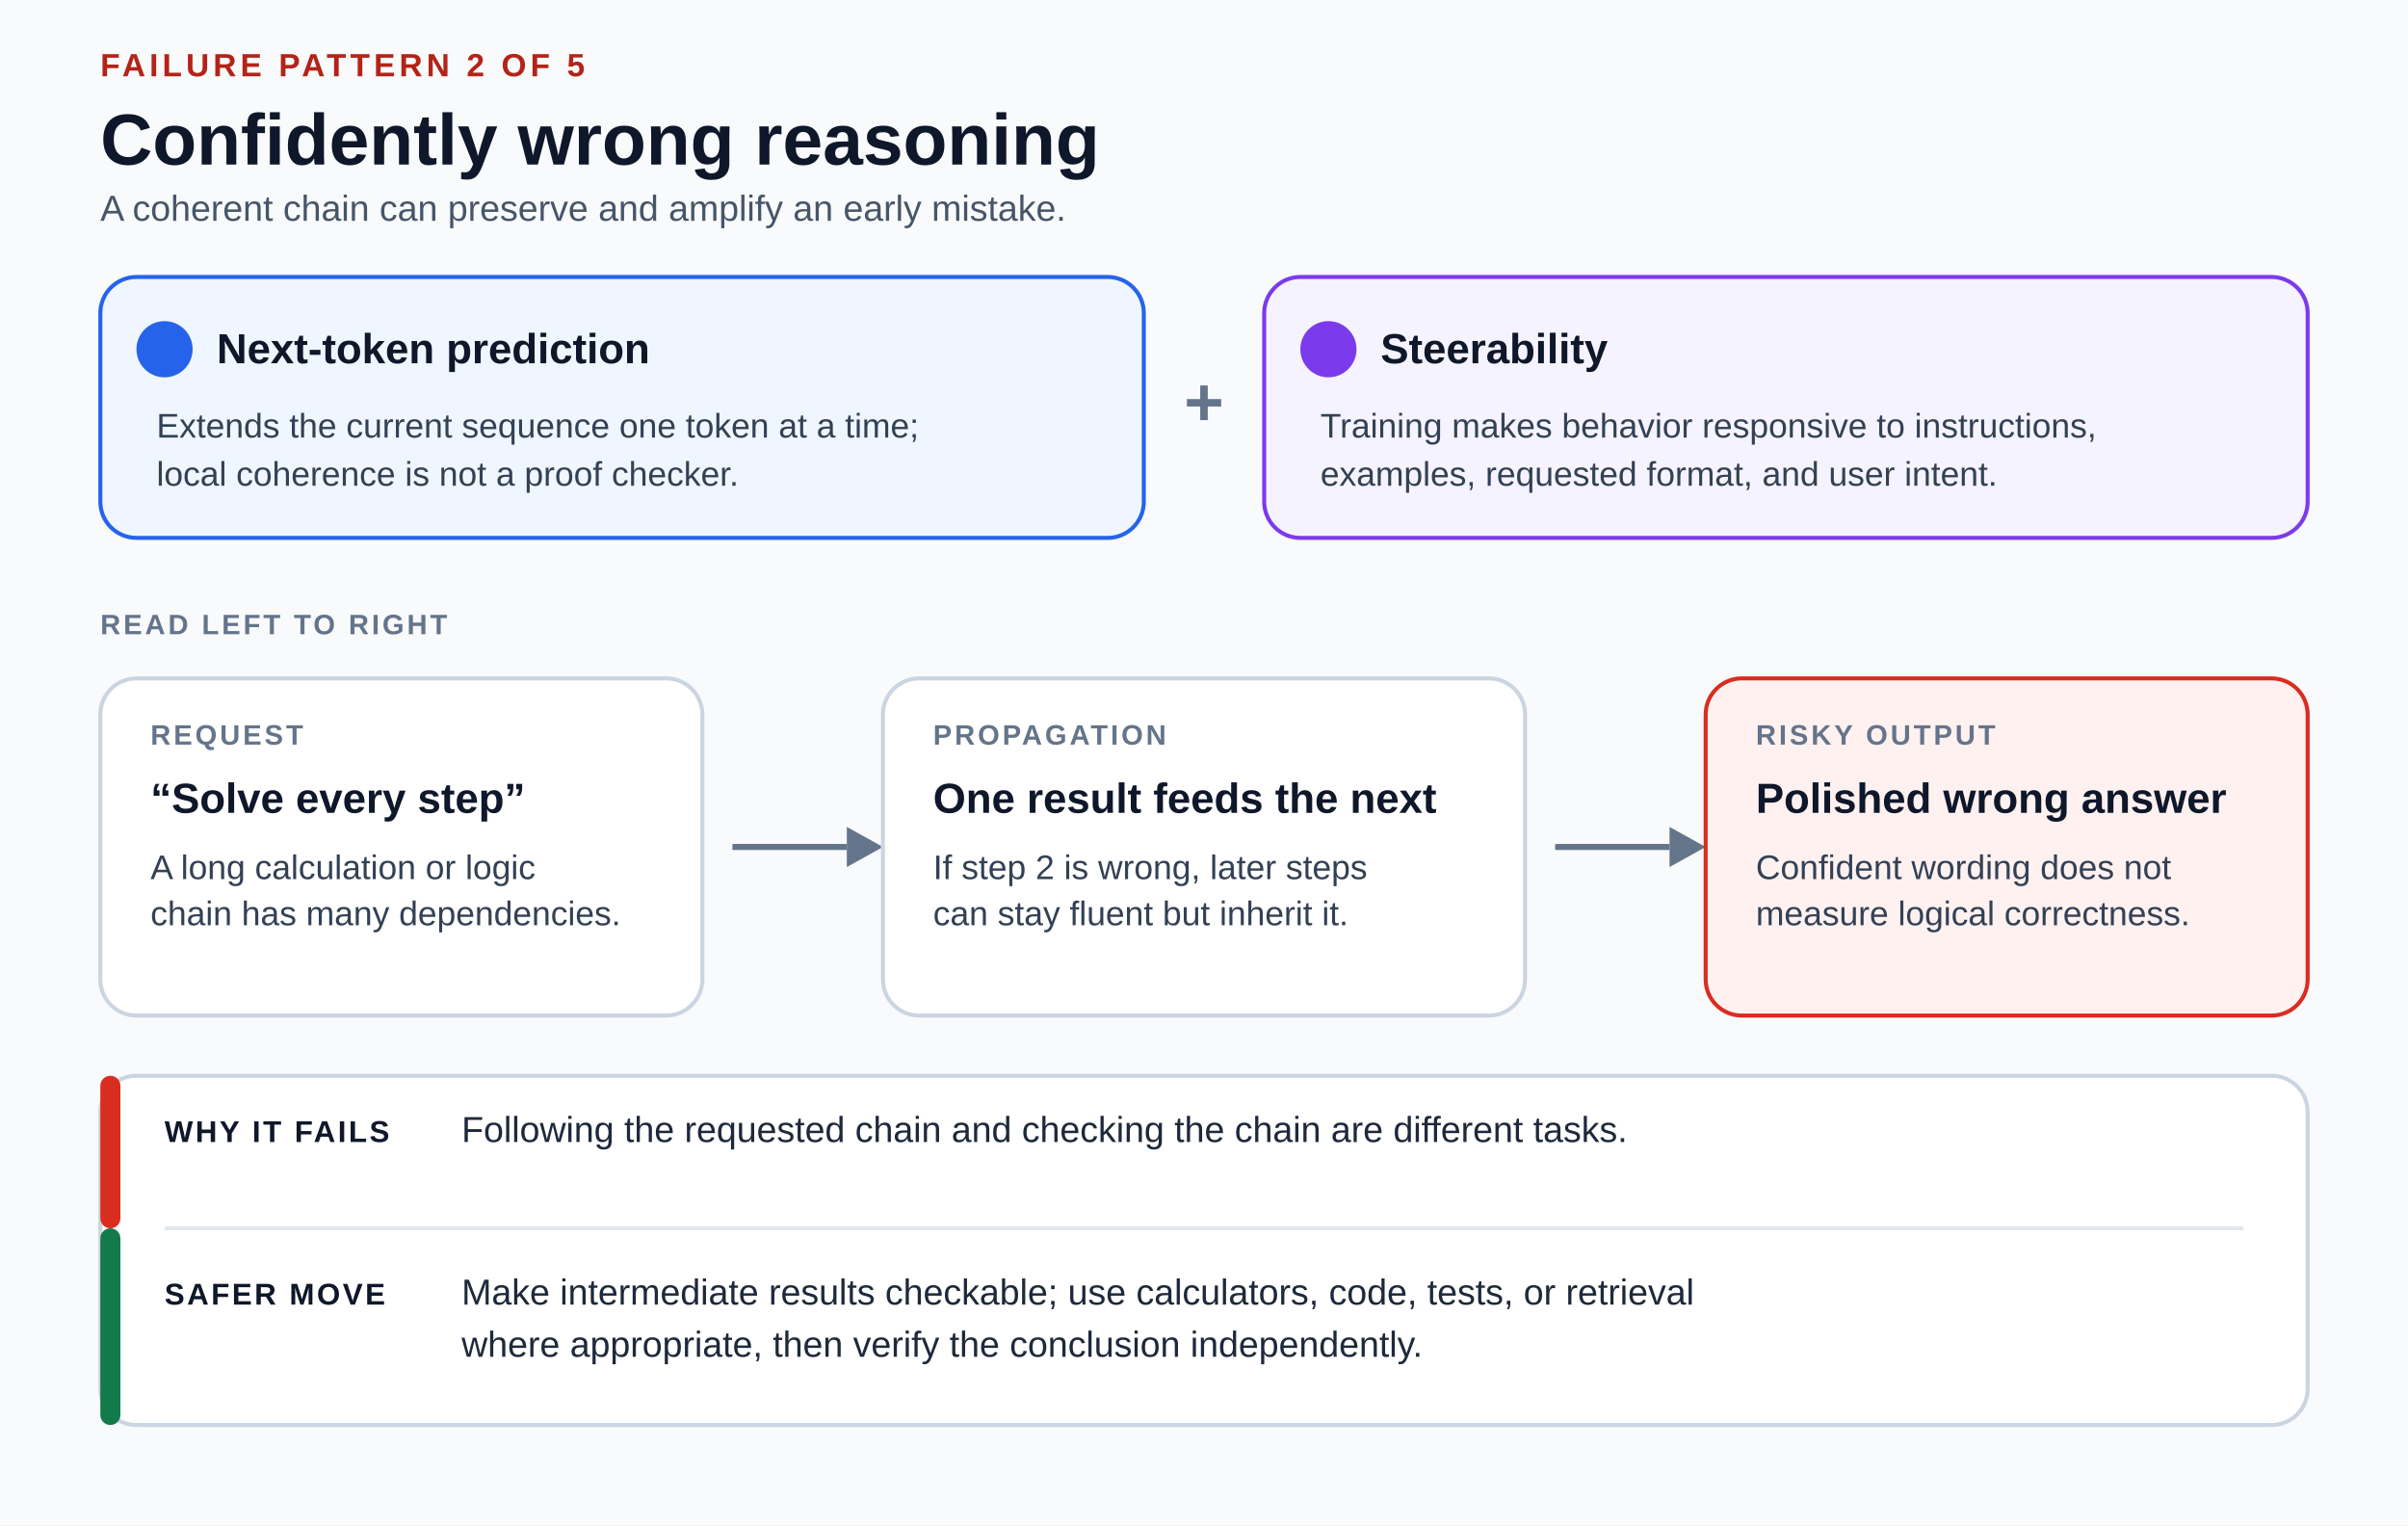
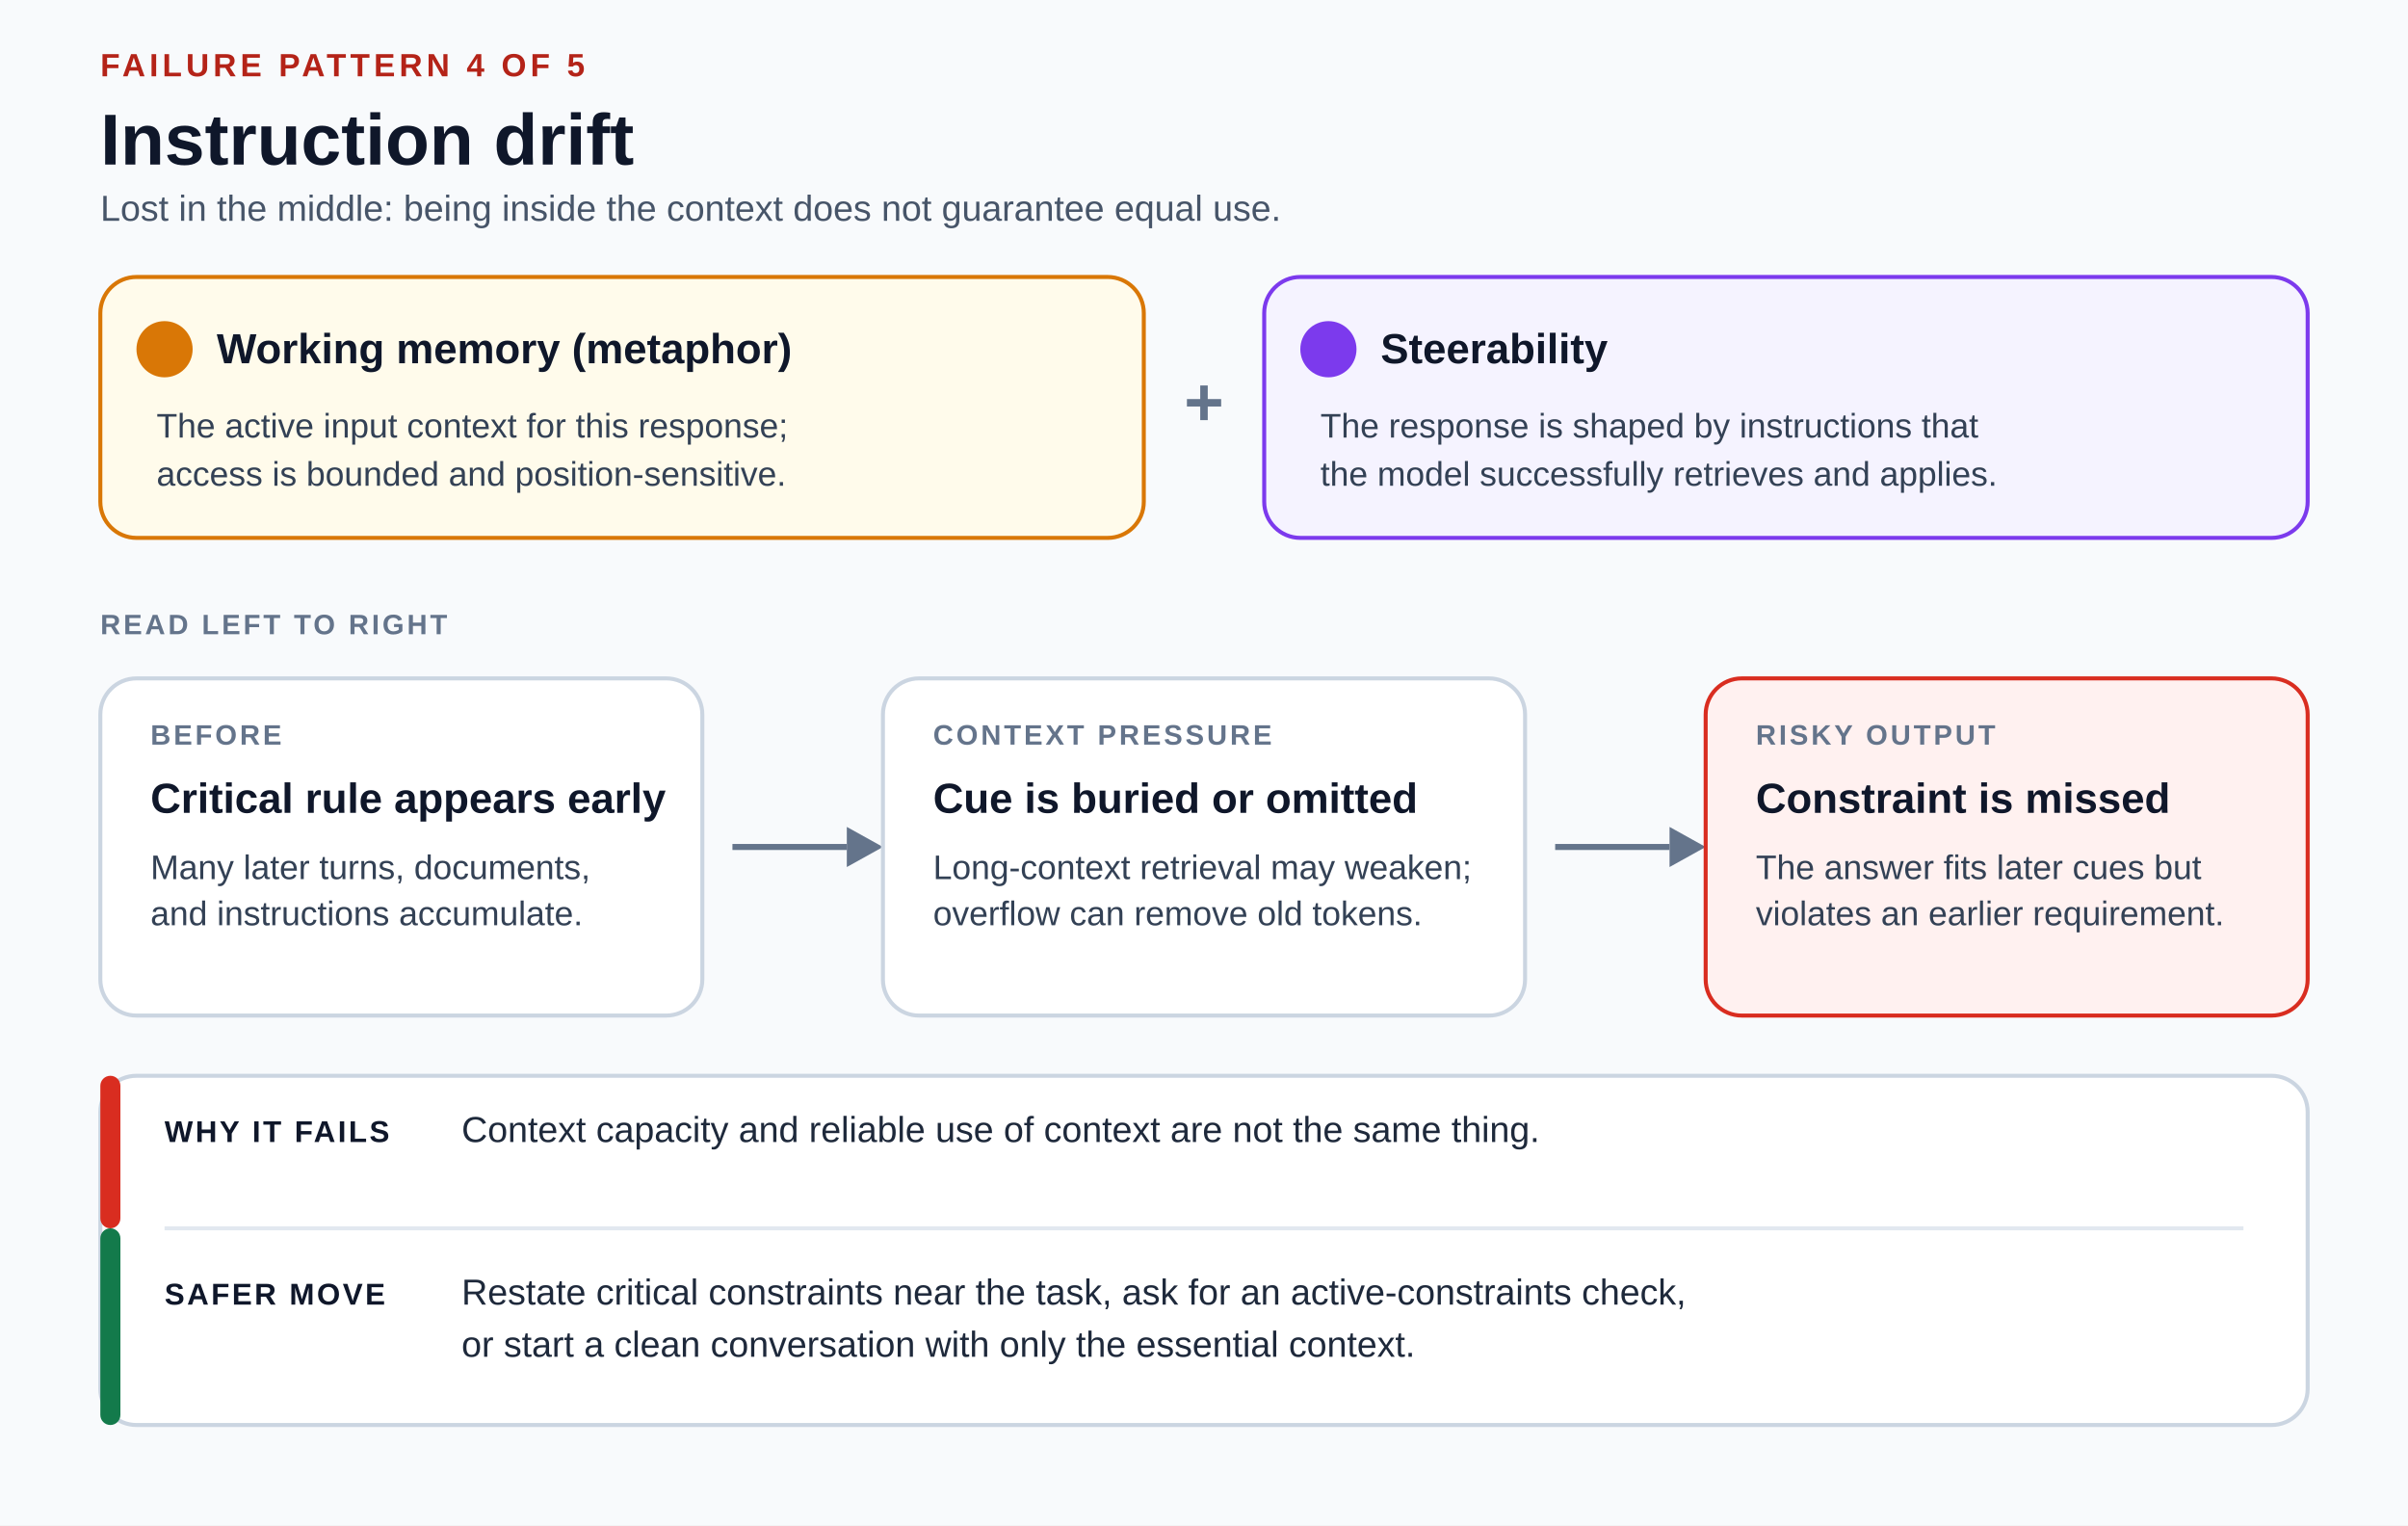
<svg xmlns="http://www.w3.org/2000/svg" width="1200" height="760" viewBox="0 0 1200 760" role="img" aria-labelledby="title desc">
  <defs>
    <style>
      text { font-family: Arial, Helvetica, sans-serif; fill: #0f172a; }
      .eyebrow { font-size: 16px; font-weight: 700; letter-spacing: 2px; fill: #b42318; }
      .title { font-size: 36px; font-weight: 700; }
      .subtitle { font-size: 18px; fill: #475569; }
      .concept-name { font-size: 21px; font-weight: 700; }
      .concept-copy { font-size: 17px; fill: #334155; }
      .plus { font-size: 34px; font-weight: 700; fill: #64748b; text-anchor: middle; }
      .stage-kicker { font-size: 14px; font-weight: 700; letter-spacing: 1.4px; fill: #64748b; }
      .stage-title { font-size: 21px; font-weight: 700; }
      .stage-copy { font-size: 17px; fill: #334155; }
      .callout-label { font-size: 15px; font-weight: 700; letter-spacing: 1.2px; }
      .callout-copy { font-size: 18px; fill: #1e293b; }
      .flow-box { fill: #ffffff; stroke: #cbd5e1; stroke-width: 2; }
      .arrow-shaft { stroke: #64748b; stroke-width: 3; }
    </style>
  </defs>
  <rect width="1200" height="760" fill="#f8fafc" />
  <g id="heading">
-     <text class="eyebrow" x="50" y="38">FAILURE PATTERN 2 OF 5</text>
-     <text class="title" x="50" y="82">Confidently wrong reasoning</text>
-     <text class="subtitle" x="50" y="110">A coherent chain can preserve and amplify an early mistake.</text>
+     <text class="eyebrow" x="50" y="38">FAILURE PATTERN 4 OF 5</text>
+     <text class="title" x="50" y="82">Instruction drift</text>
+     <text class="subtitle" x="50" y="110">Lost in the middle: being inside the context does not guarantee equal use.</text>
  </g>
  <g id="influences">
-     <rect x="50" y="138" width="520" height="130" rx="18" fill="#eff6ff" stroke="#2563eb" stroke-width="2" />
-     <circle cx="82" cy="174" r="14" fill="#2563eb" />
-     <text class="concept-name" x="108" y="181">Next-token prediction</text>
+     <rect x="50" y="138" width="520" height="130" rx="18" fill="#fffbeb" stroke="#d97706" stroke-width="2" />
+     <circle cx="82" cy="174" r="14" fill="#d97706" />
+     <text class="concept-name" x="108" y="181">Working memory (metaphor)</text>
    <text class="concept-copy" x="78" y="218">
-       <tspan x="78" dy="0">Extends the current sequence one token at a time;</tspan>
-       <tspan x="78" dy="24">local coherence is not a proof checker.</tspan>
+       <tspan x="78" dy="0">The active input context for this response;</tspan>
+       <tspan x="78" dy="24">access is bounded and position-sensitive.</tspan>
    </text>
    <text class="plus" x="600" y="212">+</text>
    <rect x="630" y="138" width="520" height="130" rx="18" fill="#f5f3ff" stroke="#7c3aed" stroke-width="2" />
    <circle cx="662" cy="174" r="14" fill="#7c3aed" />
    <text class="concept-name" x="688" y="181">Steerability</text>
    <text class="concept-copy" x="658" y="218">
-       <tspan x="658" dy="0">Training makes behavior responsive to instructions,</tspan>
-       <tspan x="658" dy="24">examples, requested format, and user intent.</tspan>
+       <tspan x="658" dy="0">The response is shaped by instructions that</tspan>
+       <tspan x="658" dy="24">the model successfully retrieves and applies.</tspan>
    </text>
  </g>
  <g id="failure-path">
    <text class="stage-kicker" x="50" y="316">READ LEFT TO RIGHT</text>
    <rect class="flow-box" x="50" y="338" width="300" height="168" rx="18" />
-     <text class="stage-kicker" x="75" y="371">REQUEST</text>
-     <text class="stage-title" x="75" y="405">“Solve every step”</text>
+     <text class="stage-kicker" x="75" y="371">BEFORE</text>
+     <text class="stage-title" x="75" y="405">Critical rule appears early</text>
    <text class="stage-copy" x="75" y="438">
-       <tspan x="75" dy="0">A long calculation or logic</tspan>
-       <tspan x="75" dy="23">chain has many dependencies.</tspan>
+       <tspan x="75" dy="0">Many later turns, documents,</tspan>
+       <tspan x="75" dy="23">and instructions accumulate.</tspan>
    </text>
    <line class="arrow-shaft" data-connector="true" x1="365" y1="422" x2="422" y2="422" />
    <polygon points="440,422 422,412 422,432" fill="#64748b" />
    <rect class="flow-box" x="440" y="338" width="320" height="168" rx="18" />
-     <text class="stage-kicker" x="465" y="371">PROPAGATION</text>
-     <text class="stage-title" x="465" y="405">One result feeds the next</text>
+     <text class="stage-kicker" x="465" y="371">CONTEXT PRESSURE</text>
+     <text class="stage-title" x="465" y="405">Cue is buried or omitted</text>
    <text class="stage-copy" x="465" y="438">
-       <tspan x="465" dy="0">If step 2 is wrong, later steps</tspan>
-       <tspan x="465" dy="23">can stay fluent but inherit it.</tspan>
+       <tspan x="465" dy="0">Long-context retrieval may weaken;</tspan>
+       <tspan x="465" dy="23">overflow can remove old tokens.</tspan>
    </text>
    <line class="arrow-shaft" data-connector="true" x1="775" y1="422" x2="832" y2="422" />
    <polygon points="850,422 832,412 832,432" fill="#64748b" />
    <rect x="850" y="338" width="300" height="168" rx="18" fill="#fff1f0" stroke="#d92d20" stroke-width="2" />
    <text class="stage-kicker" x="875" y="371" fill="#b42318">RISKY OUTPUT</text>
-     <text class="stage-title" x="875" y="405">Polished wrong answer</text>
+     <text class="stage-title" x="875" y="405">Constraint is missed</text>
    <text class="stage-copy" x="875" y="438">
-       <tspan x="875" dy="0">Confident wording does not</tspan>
-       <tspan x="875" dy="23">measure logical correctness.</tspan>
+       <tspan x="875" dy="0">The answer fits later cues but</tspan>
+       <tspan x="875" dy="23">violates an earlier requirement.</tspan>
    </text>
  </g>
  <g id="action-block">
    <rect x="50" y="536" width="1100" height="174" rx="18" fill="#ffffff" stroke="#cbd5e1" stroke-width="2" />
    <rect x="50" y="536" width="10" height="76" rx="5" fill="#d92d20" />
    <text class="callout-label" x="82" y="569" fill="#b42318">WHY IT FAILS</text>
-     <text class="callout-copy" x="230" y="569">Following the requested chain and checking the chain are different tasks.</text>
+     <text class="callout-copy" x="230" y="569">Context capacity and reliable use of context are not the same thing.</text>
    <line x1="82" y1="612" x2="1118" y2="612" stroke="#e2e8f0" stroke-width="2" />
    <rect x="50" y="612" width="10" height="98" rx="5" fill="#137a4b" />
    <text class="callout-label" x="82" y="650" fill="#137a4b">SAFER MOVE</text>
    <text class="callout-copy" x="230" y="650">
-       <tspan x="230" dy="0">Make intermediate results checkable; use calculators, code, tests, or retrieval</tspan>
-       <tspan x="230" dy="26">where appropriate, then verify the conclusion independently.</tspan>
+       <tspan x="230" dy="0">Restate critical constraints near the task, ask for an active-constraints check,</tspan>
+       <tspan x="230" dy="26">or start a clean conversation with only the essential context.</tspan>
    </text>
  </g>
</svg>
